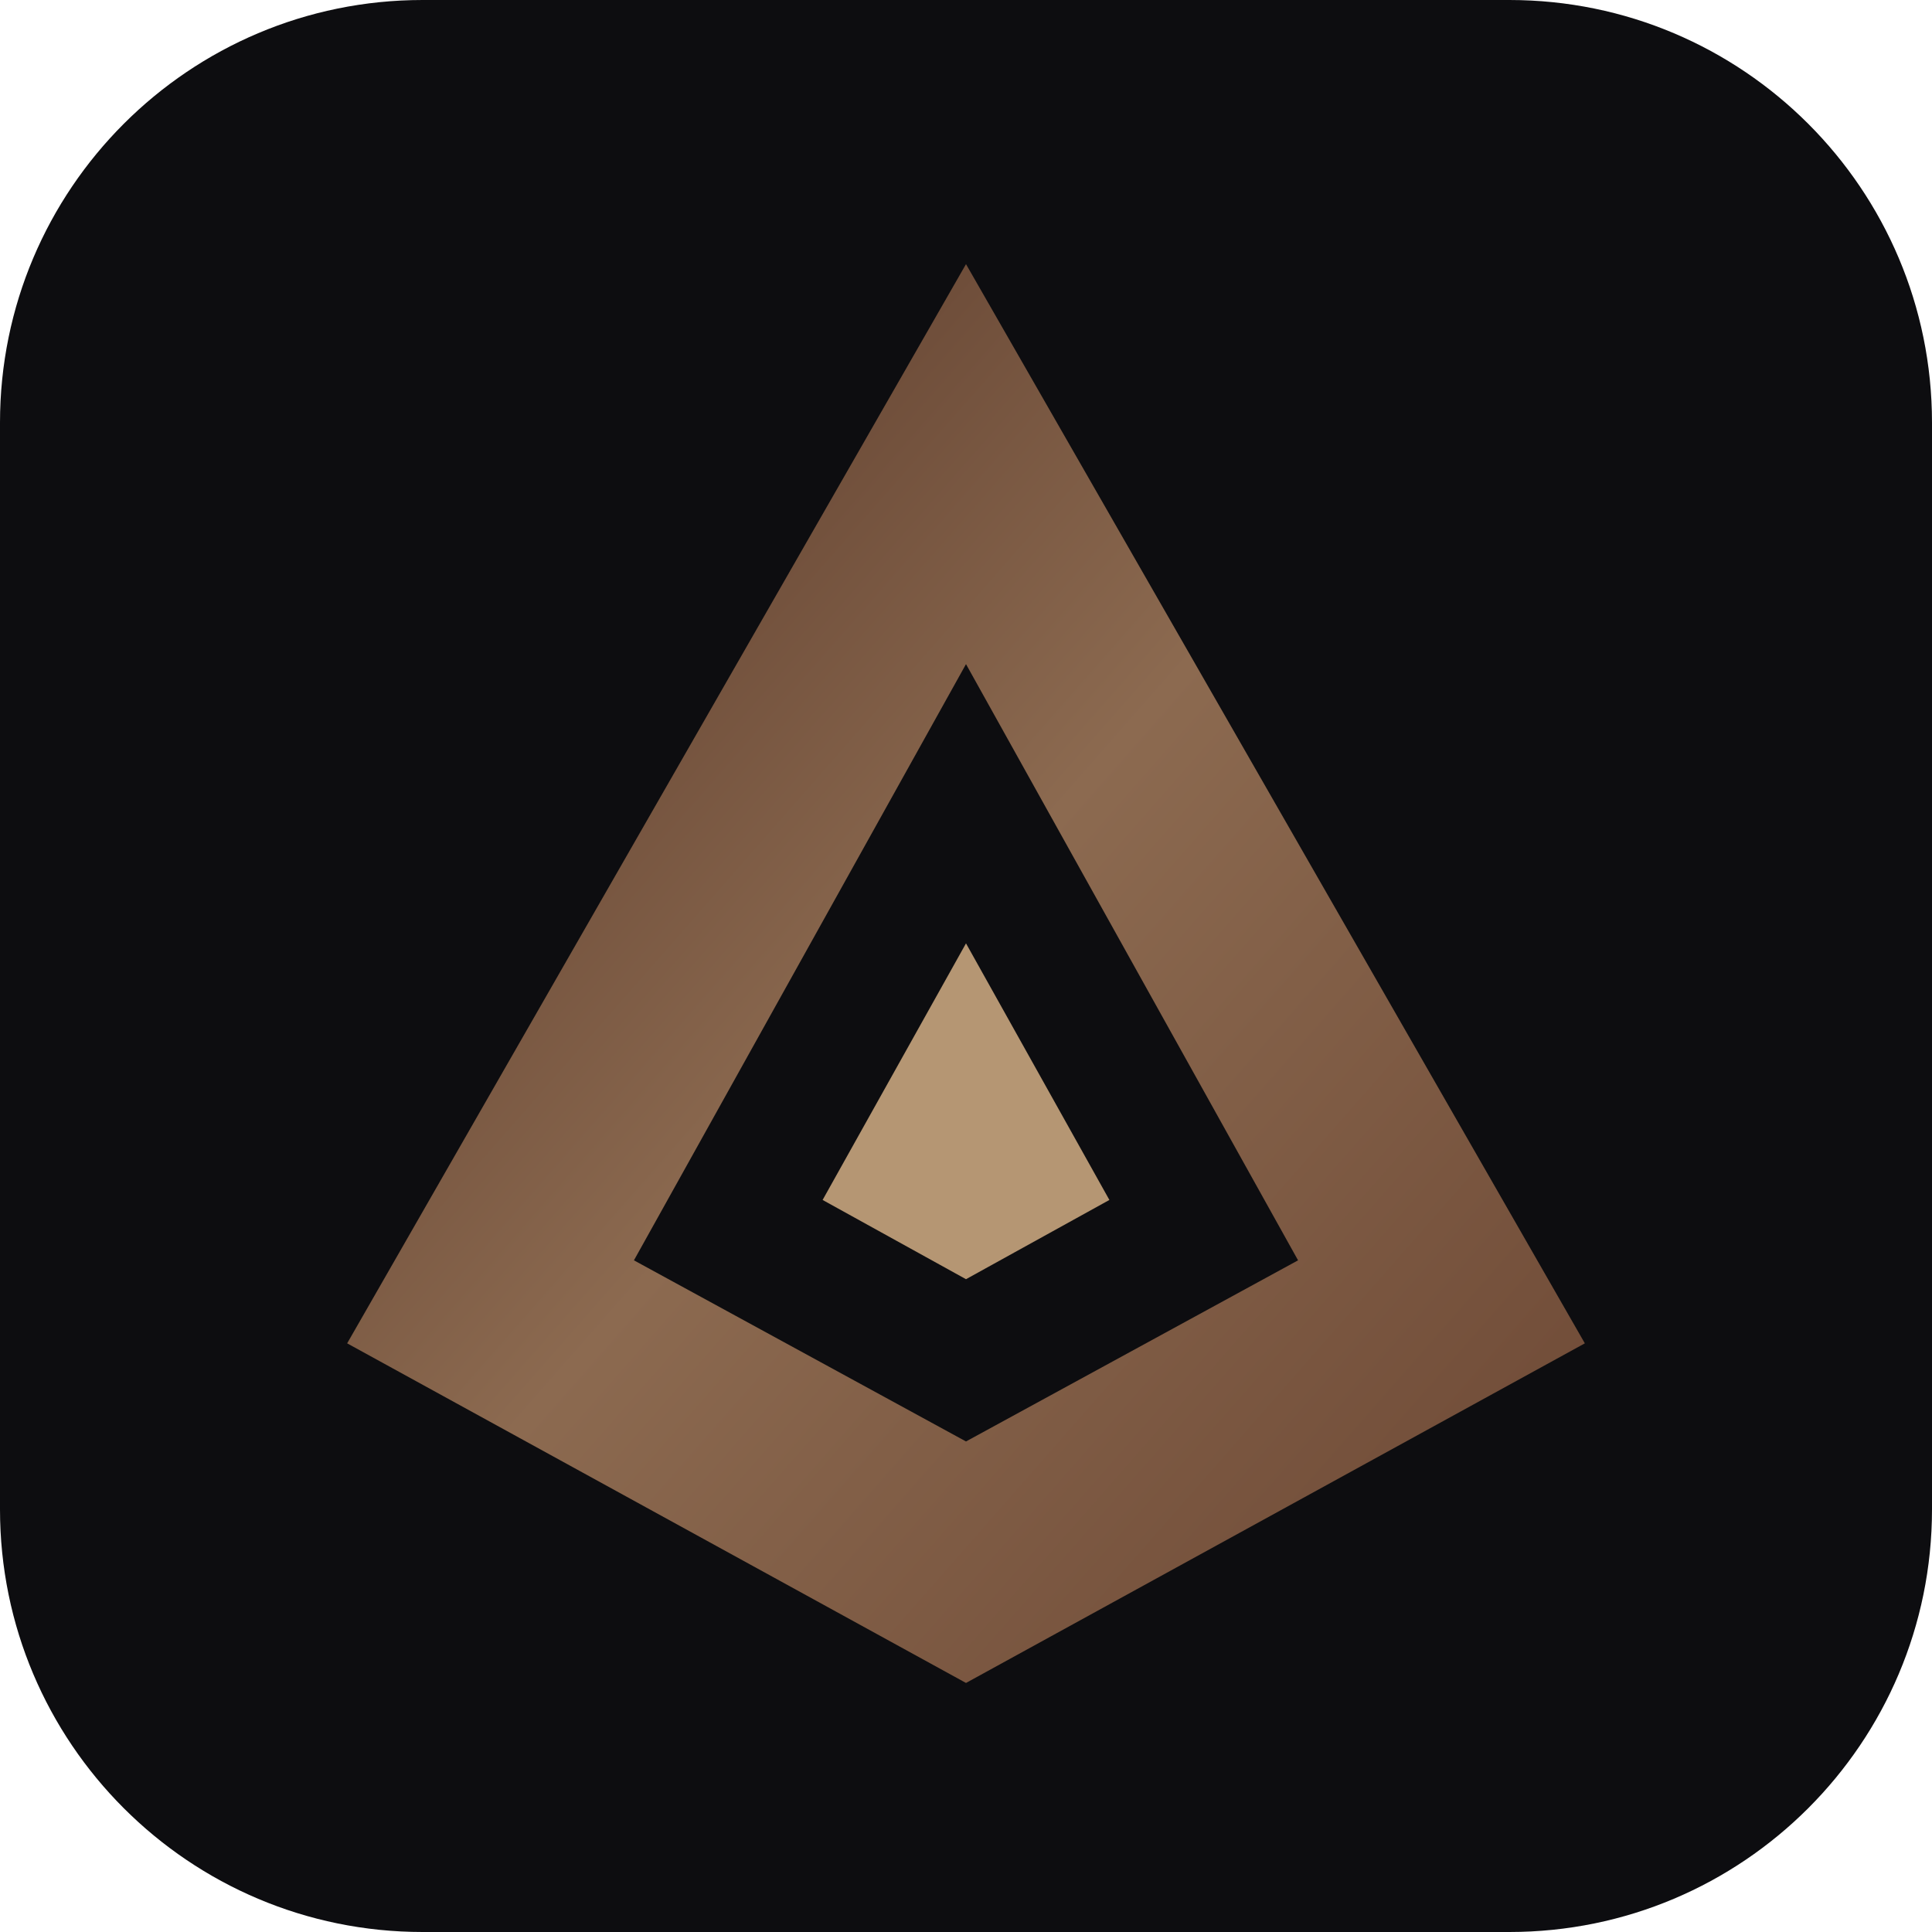
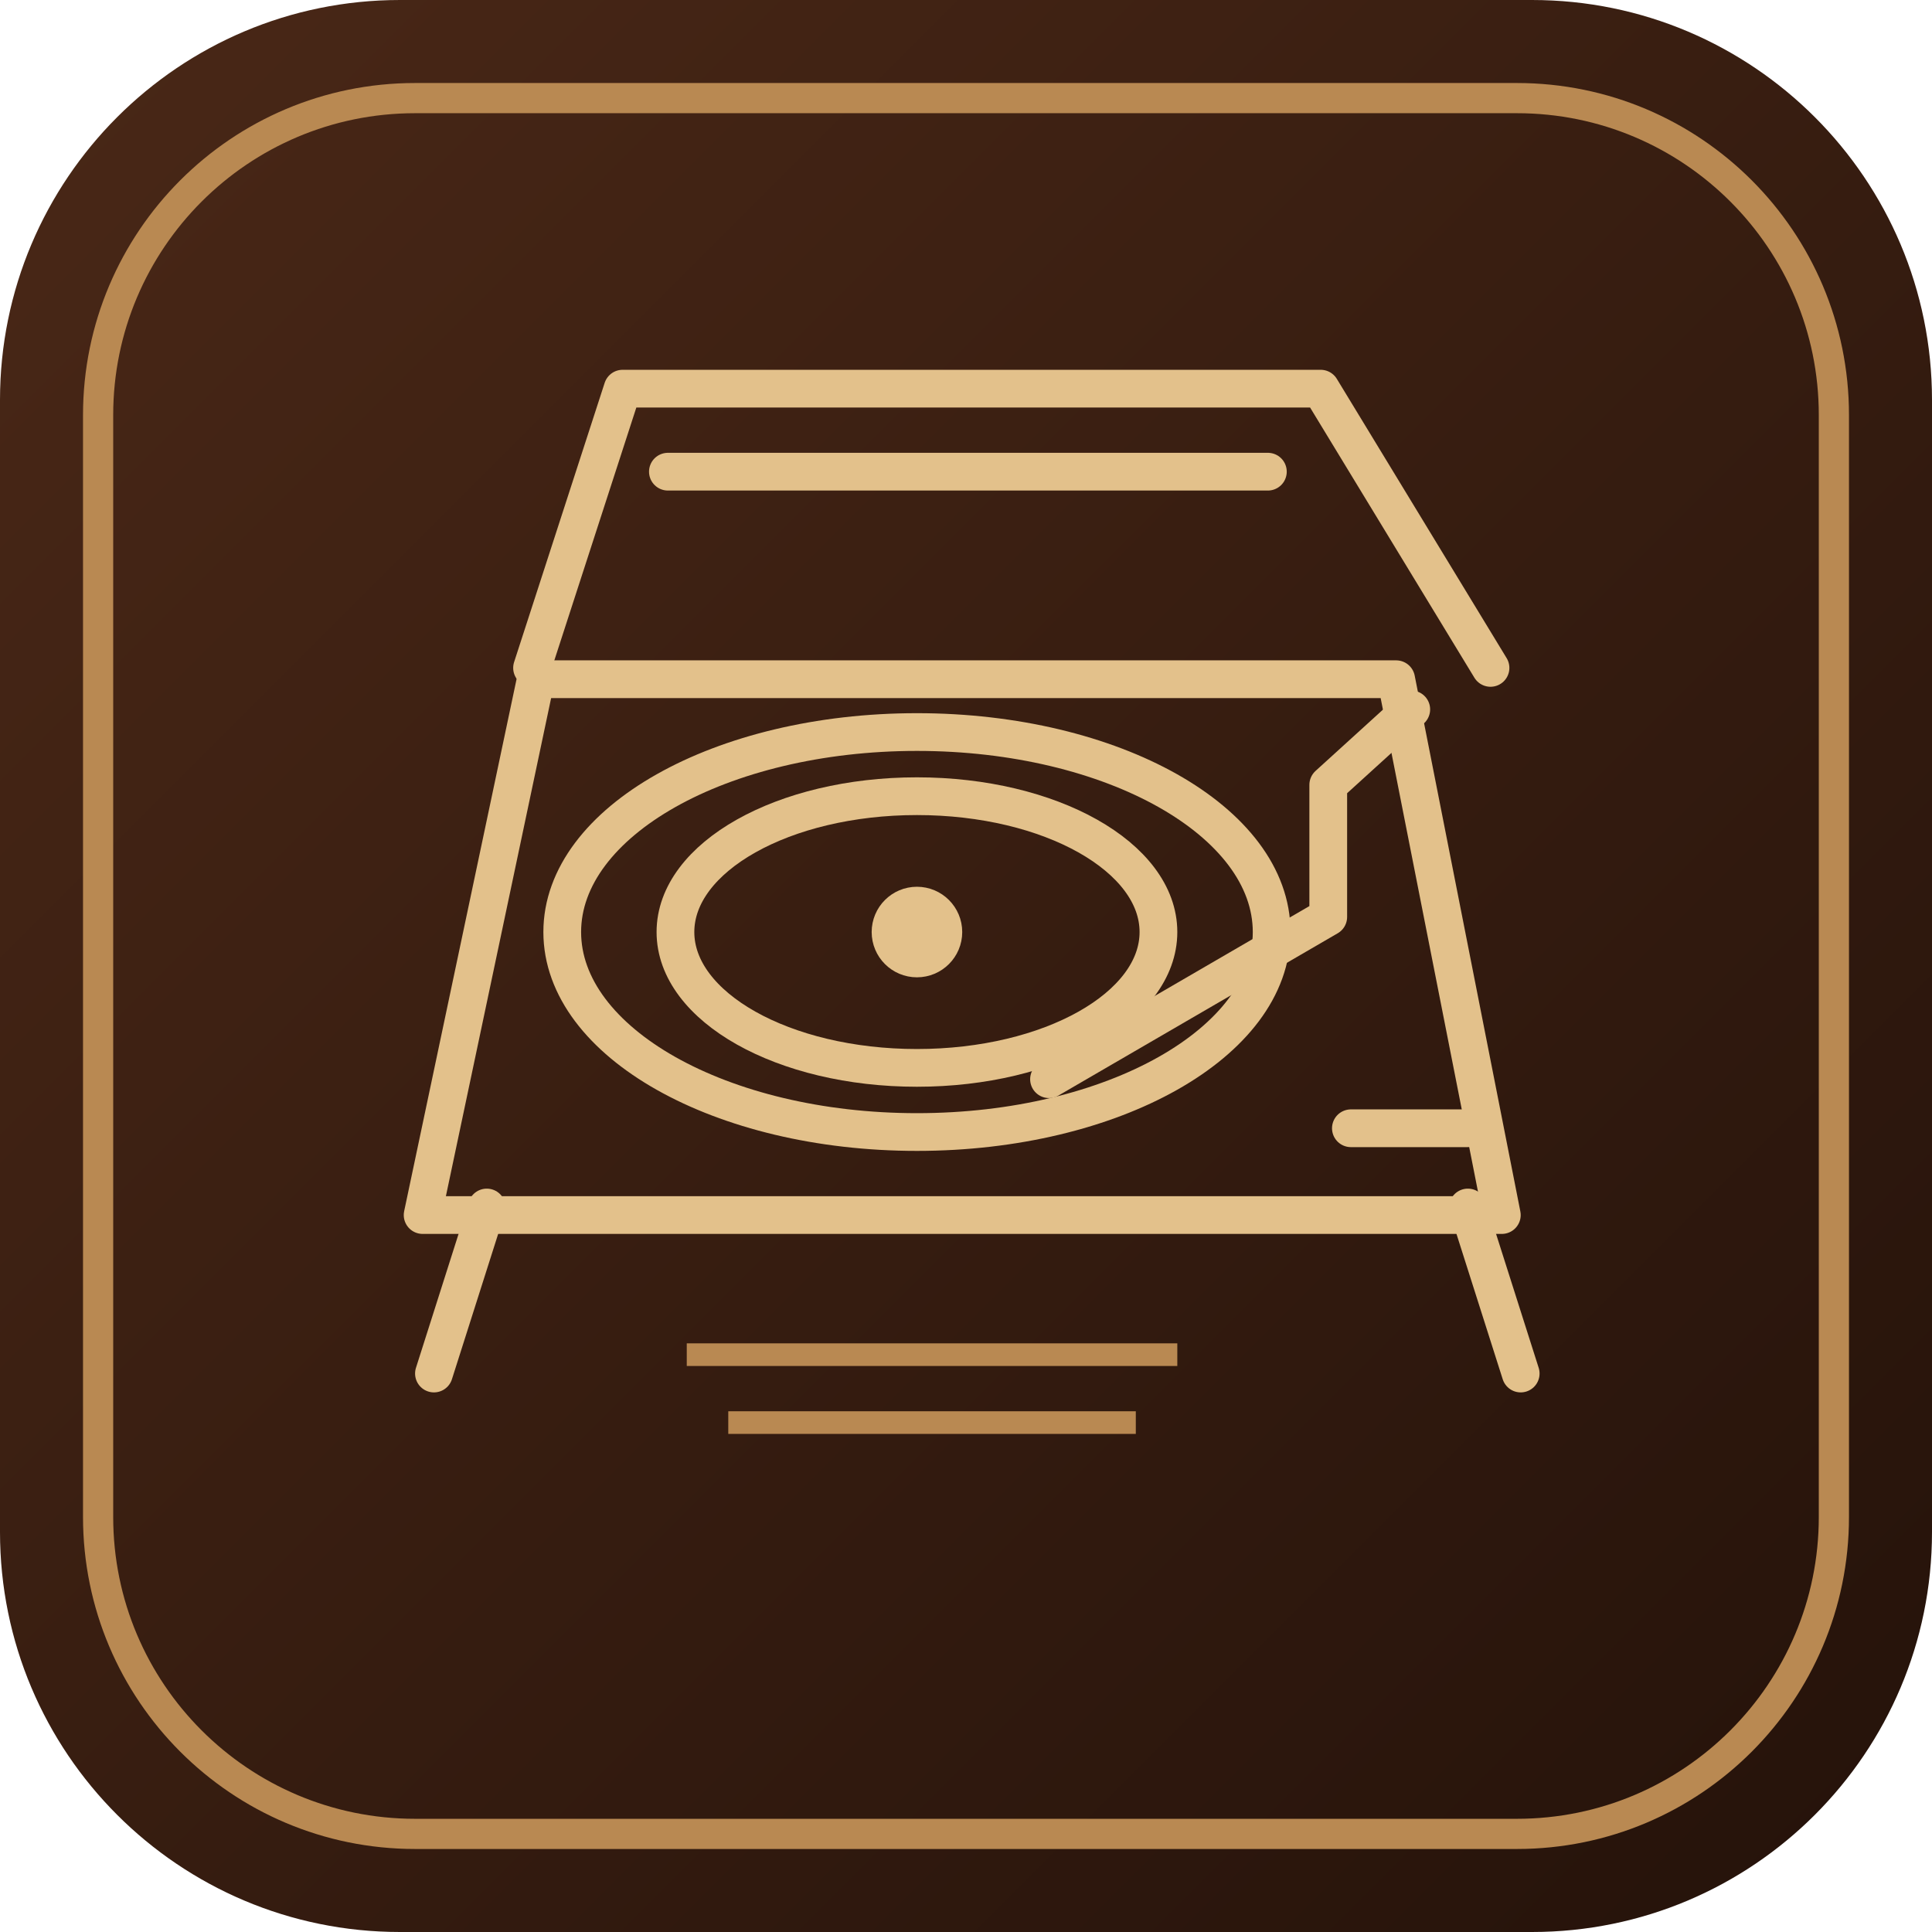
<svg xmlns="http://www.w3.org/2000/svg" viewBox="0 0 512 512" role="img" aria-labelledby="title">
  <defs>
-     <linearGradient id="rootBeerMetallic" x1="0" y1="0" x2="1" y2="1">
-       <stop offset="0%" stop-color="#4f2f22" />
-       <stop offset="48%" stop-color="#8c6a50" />
-       <stop offset="100%" stop-color="#6b4633" />
+     <linearGradient id="bg" x1="0" y1="0" x2="1" y2="1">
+       <stop offset="0" stop-color="#4a2817" />
+       <stop offset="1" stop-color="#24120a" />
    </linearGradient>
  </defs>
-   <rect width="512" height="512" rx="112" fill="#0d0d10" />
-   <path d="M92 356 256 70l164 286-164 90L92 356Z" fill="url(#rootBeerMetallic)" />
-   <path d="m168 334 88-158 88 158-88 48-88-48Z" fill="#0d0d10" />
-   <path d="m218 318 38-68 38 68-38 21-38-21Z" fill="#b59673" />
+   <rect width="512" height="512" rx="106" fill="url(#bg)" />
+   <rect x="26" y="26" width="460" height="460" rx="84" fill="none" stroke="#b98952" stroke-width="8" />
+   <g fill="none" stroke="#e3c18b" stroke-width="10" stroke-linecap="round" stroke-linejoin="round">
+     <path d="M142 180h228l28 142H112l30-142Z" />
+     <ellipse cx="243" cy="247" rx="94" ry="53" />
+     <ellipse cx="243" cy="247" rx="64" ry="36" />
+     <circle cx="243" cy="247" r="7" fill="#e3c18b" />
+     <path d="M352 208v35l-74 43m74-78 22-20m-16 111h31M129 320l-14 44m274-44 14 44" />
+     <path d="M141 177l24-74h185l45 74" />
+     <path d="M177 125h159" />
+   </g>
+   <g stroke="#b98952" stroke-width="6">
+     <path d="M182 359h130" />
+     <path d="M193 377h108" />
+   </g>
</svg>
